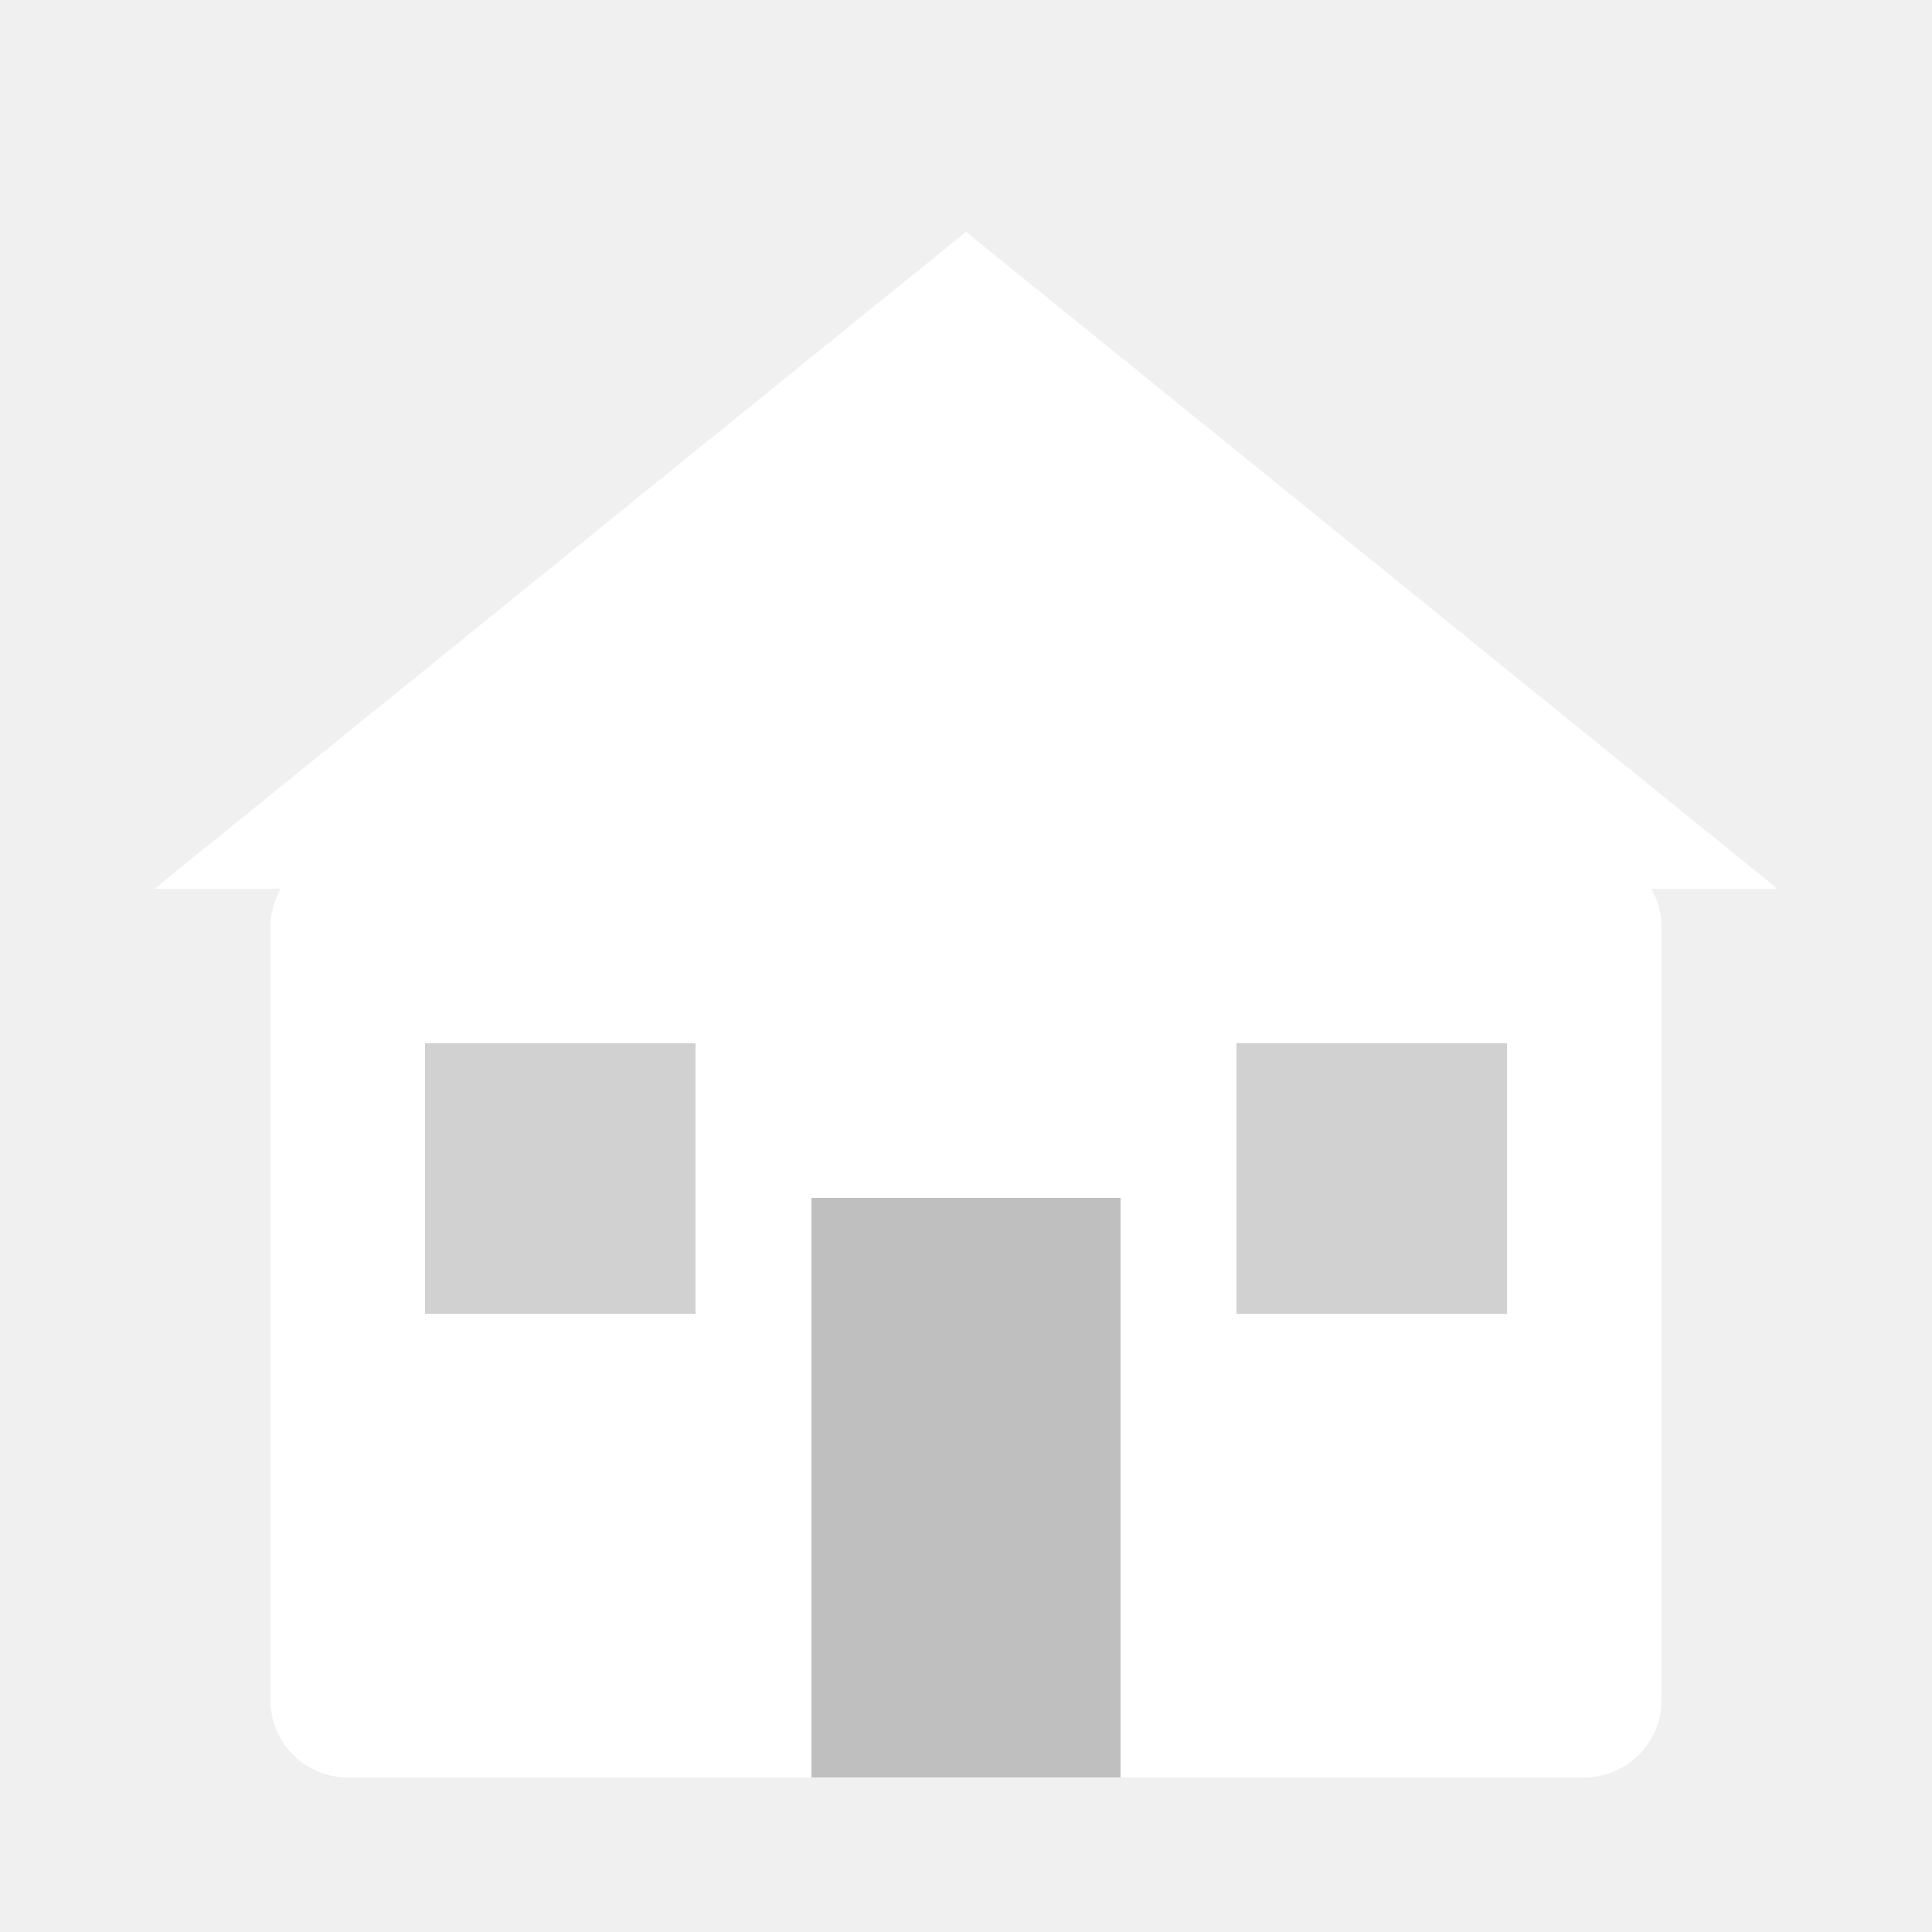
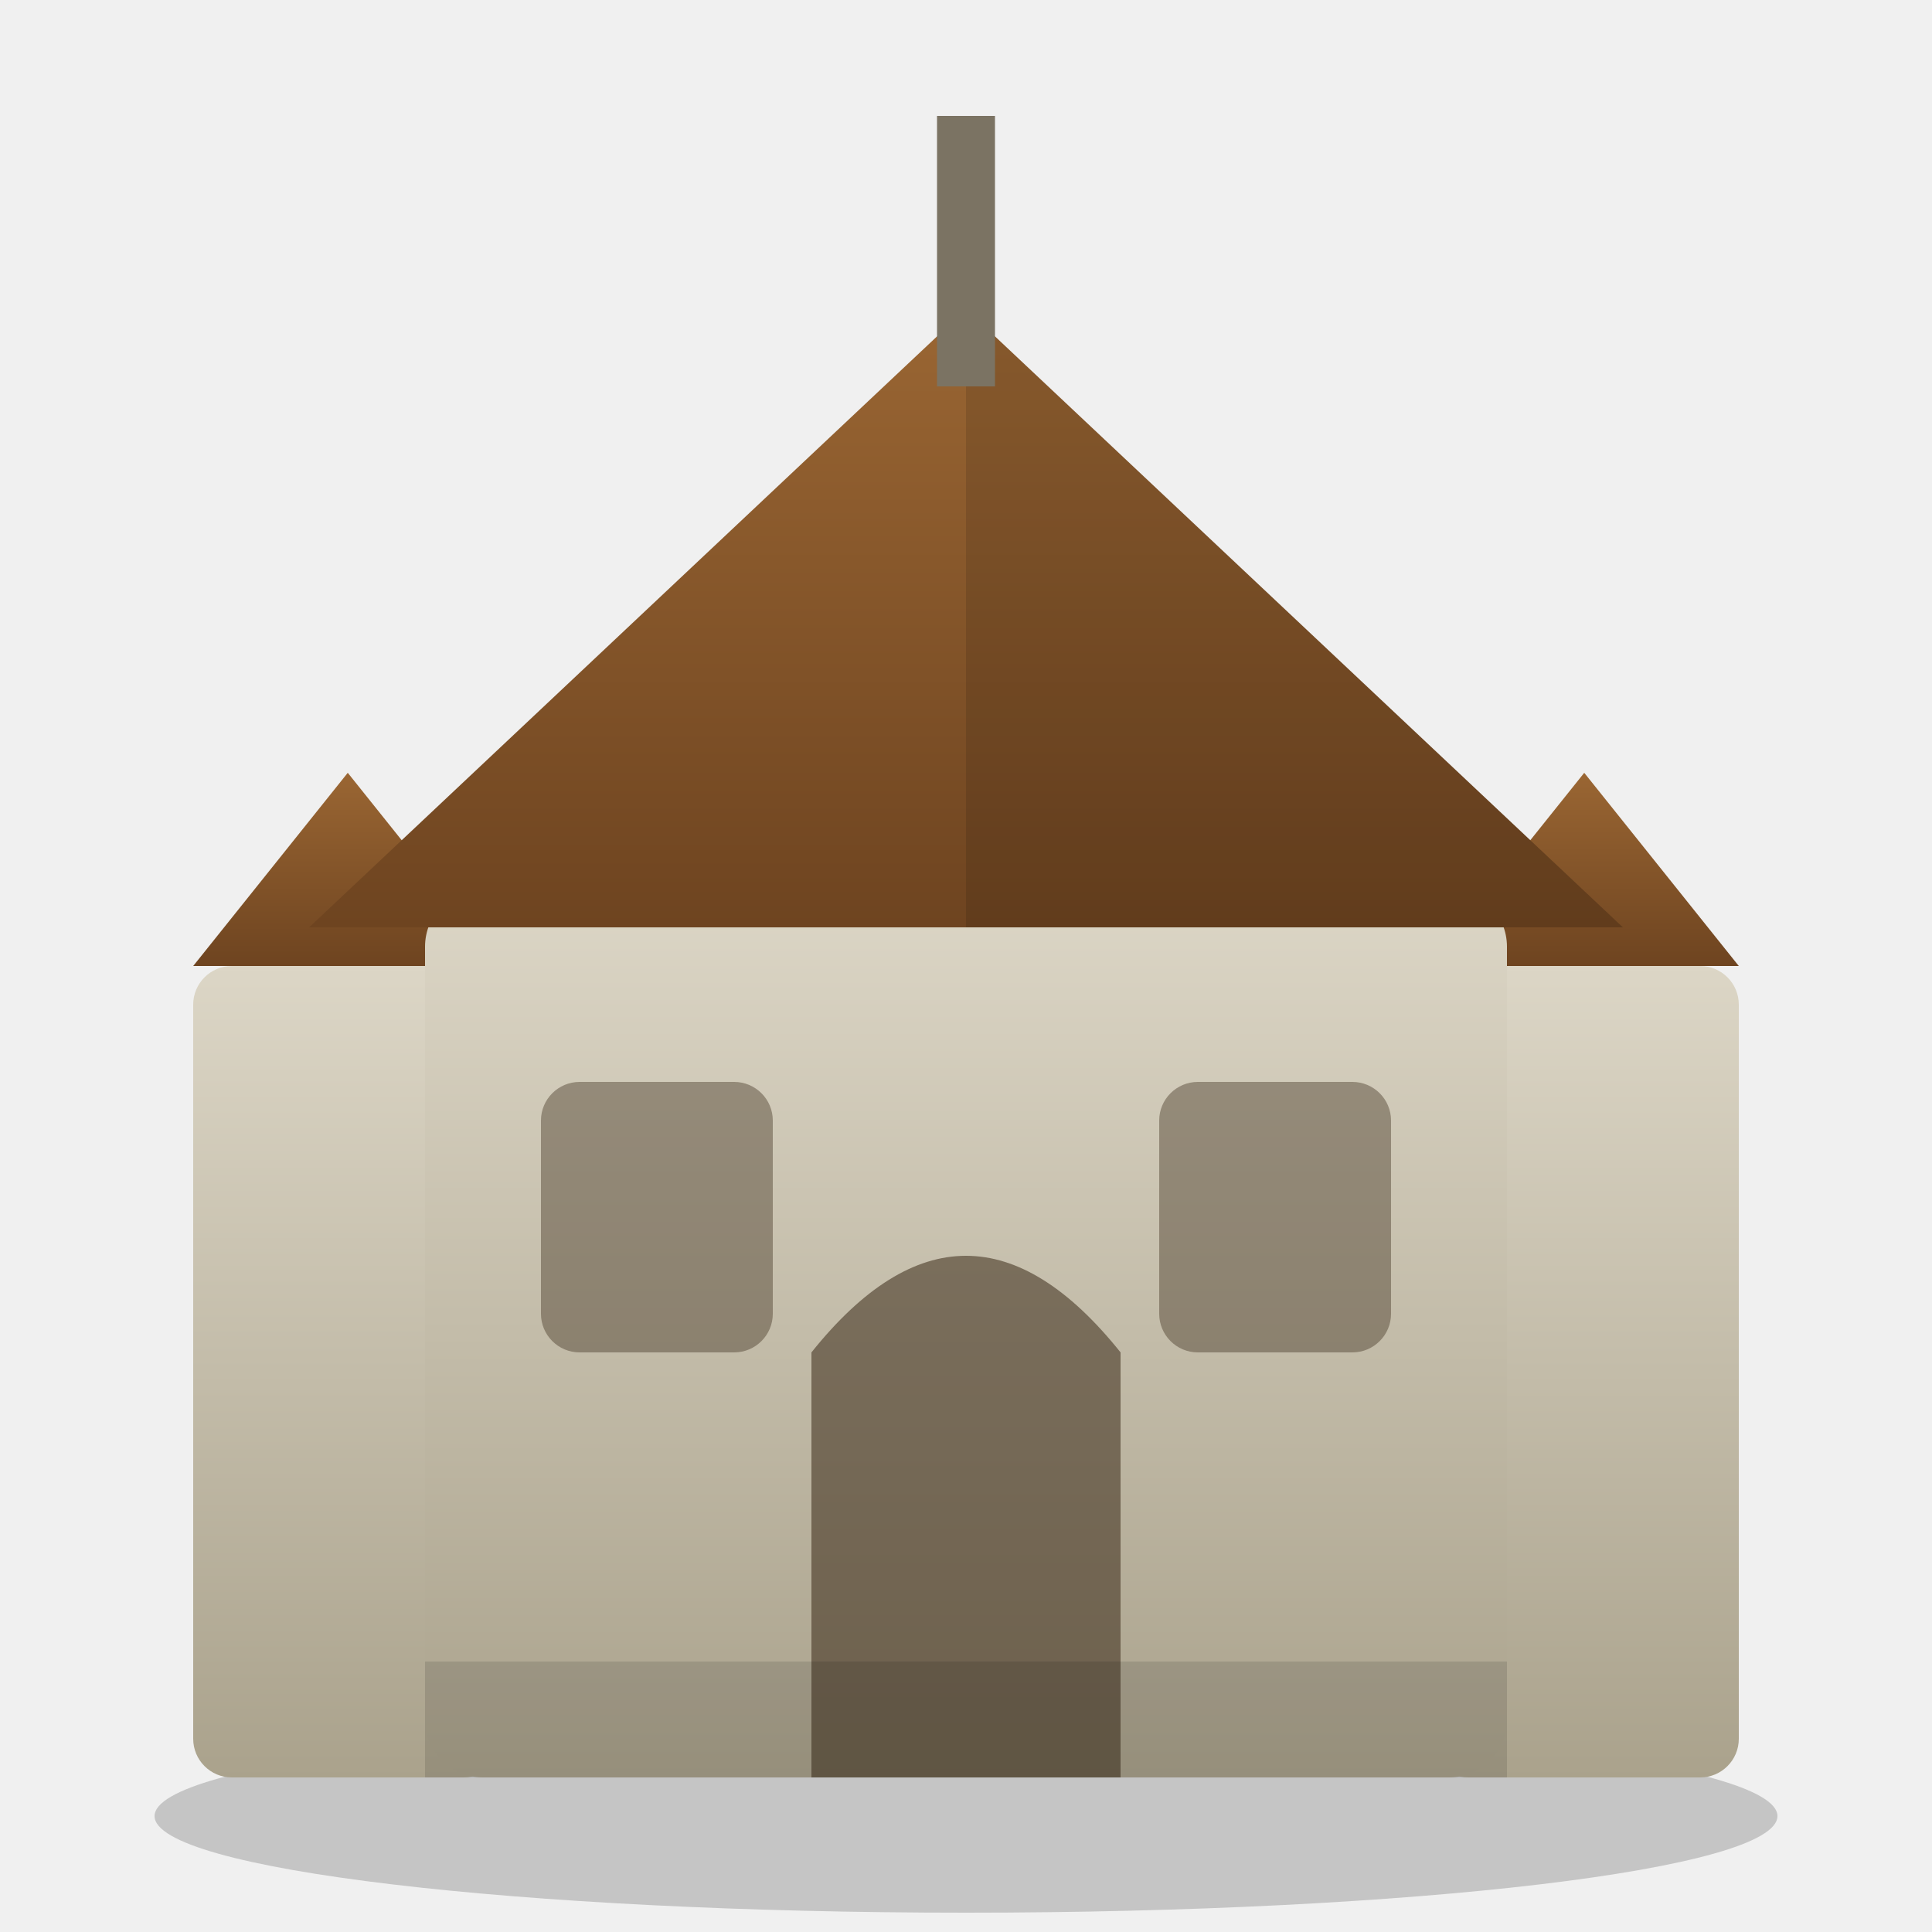
<svg xmlns="http://www.w3.org/2000/svg" viewBox="0 0 100 100">
-   <rect x="14" y="44" width="72" height="48" rx="4" fill="#ffffff" />
-   <polygon points="8,46 50,12 92,46" fill="#ffffff" />
-   <rect x="42" y="62" width="16" height="30" fill="#000000" opacity="0.25" />
-   <rect x="22" y="54" width="14" height="14" fill="#000000" opacity="0.18" />
-   <rect x="64" y="54" width="14" height="14" fill="#000000" opacity="0.18" />
+   <defs>
+     <linearGradient id="tcWall" x1="0" y1="0" x2="0" y2="1">
+       <stop offset="0" stop-color="#dcd6c6" />
+       <stop offset="1" stop-color="#aaa28c" />
+     </linearGradient>
+     <linearGradient id="tcRoof" x1="0" y1="0" x2="0" y2="1">
+       <stop offset="0" stop-color="#9a6633" />
+       <stop offset="1" stop-color="#6e4420" />
+     </linearGradient>
+   </defs>
+   <ellipse cx="50" cy="94" rx="42" ry="5" fill="#000000" opacity="0.18" />
+   <rect x="10" y="50" width="16" height="42" rx="2" fill="url(#tcWall)" />
+   <rect x="74" y="50" width="16" height="42" rx="2" fill="url(#tcWall)" />
+   <polygon points="10,50 18,40 26,50" fill="url(#tcRoof)" />
+   <polygon points="74,50 82,40 90,50" fill="url(#tcRoof)" />
+   <rect x="22" y="46" width="56" height="46" rx="3" fill="url(#tcWall)" />
+   <polygon points="16,48 50,16 84,48" fill="url(#tcRoof)" />
+   <polygon points="50,16 84,48 50,48" fill="#000000" opacity="0.12" />
+   <rect x="48.5" y="6" width="3" height="14" fill="#7b7363" />
+   <path d="M42 92 L42 70 Q50 60 58 70 L58 92 Z" fill="#3a2a18" opacity="0.55" />
+   <rect x="28" y="56" width="12" height="14" rx="2" fill="#3a2a18" opacity="0.4" />
+   <rect x="60" y="56" width="12" height="14" rx="2" fill="#3a2a18" opacity="0.4" />
+   <rect x="22" y="86" width="56" height="6" fill="#000000" opacity="0.12" />
</svg>
